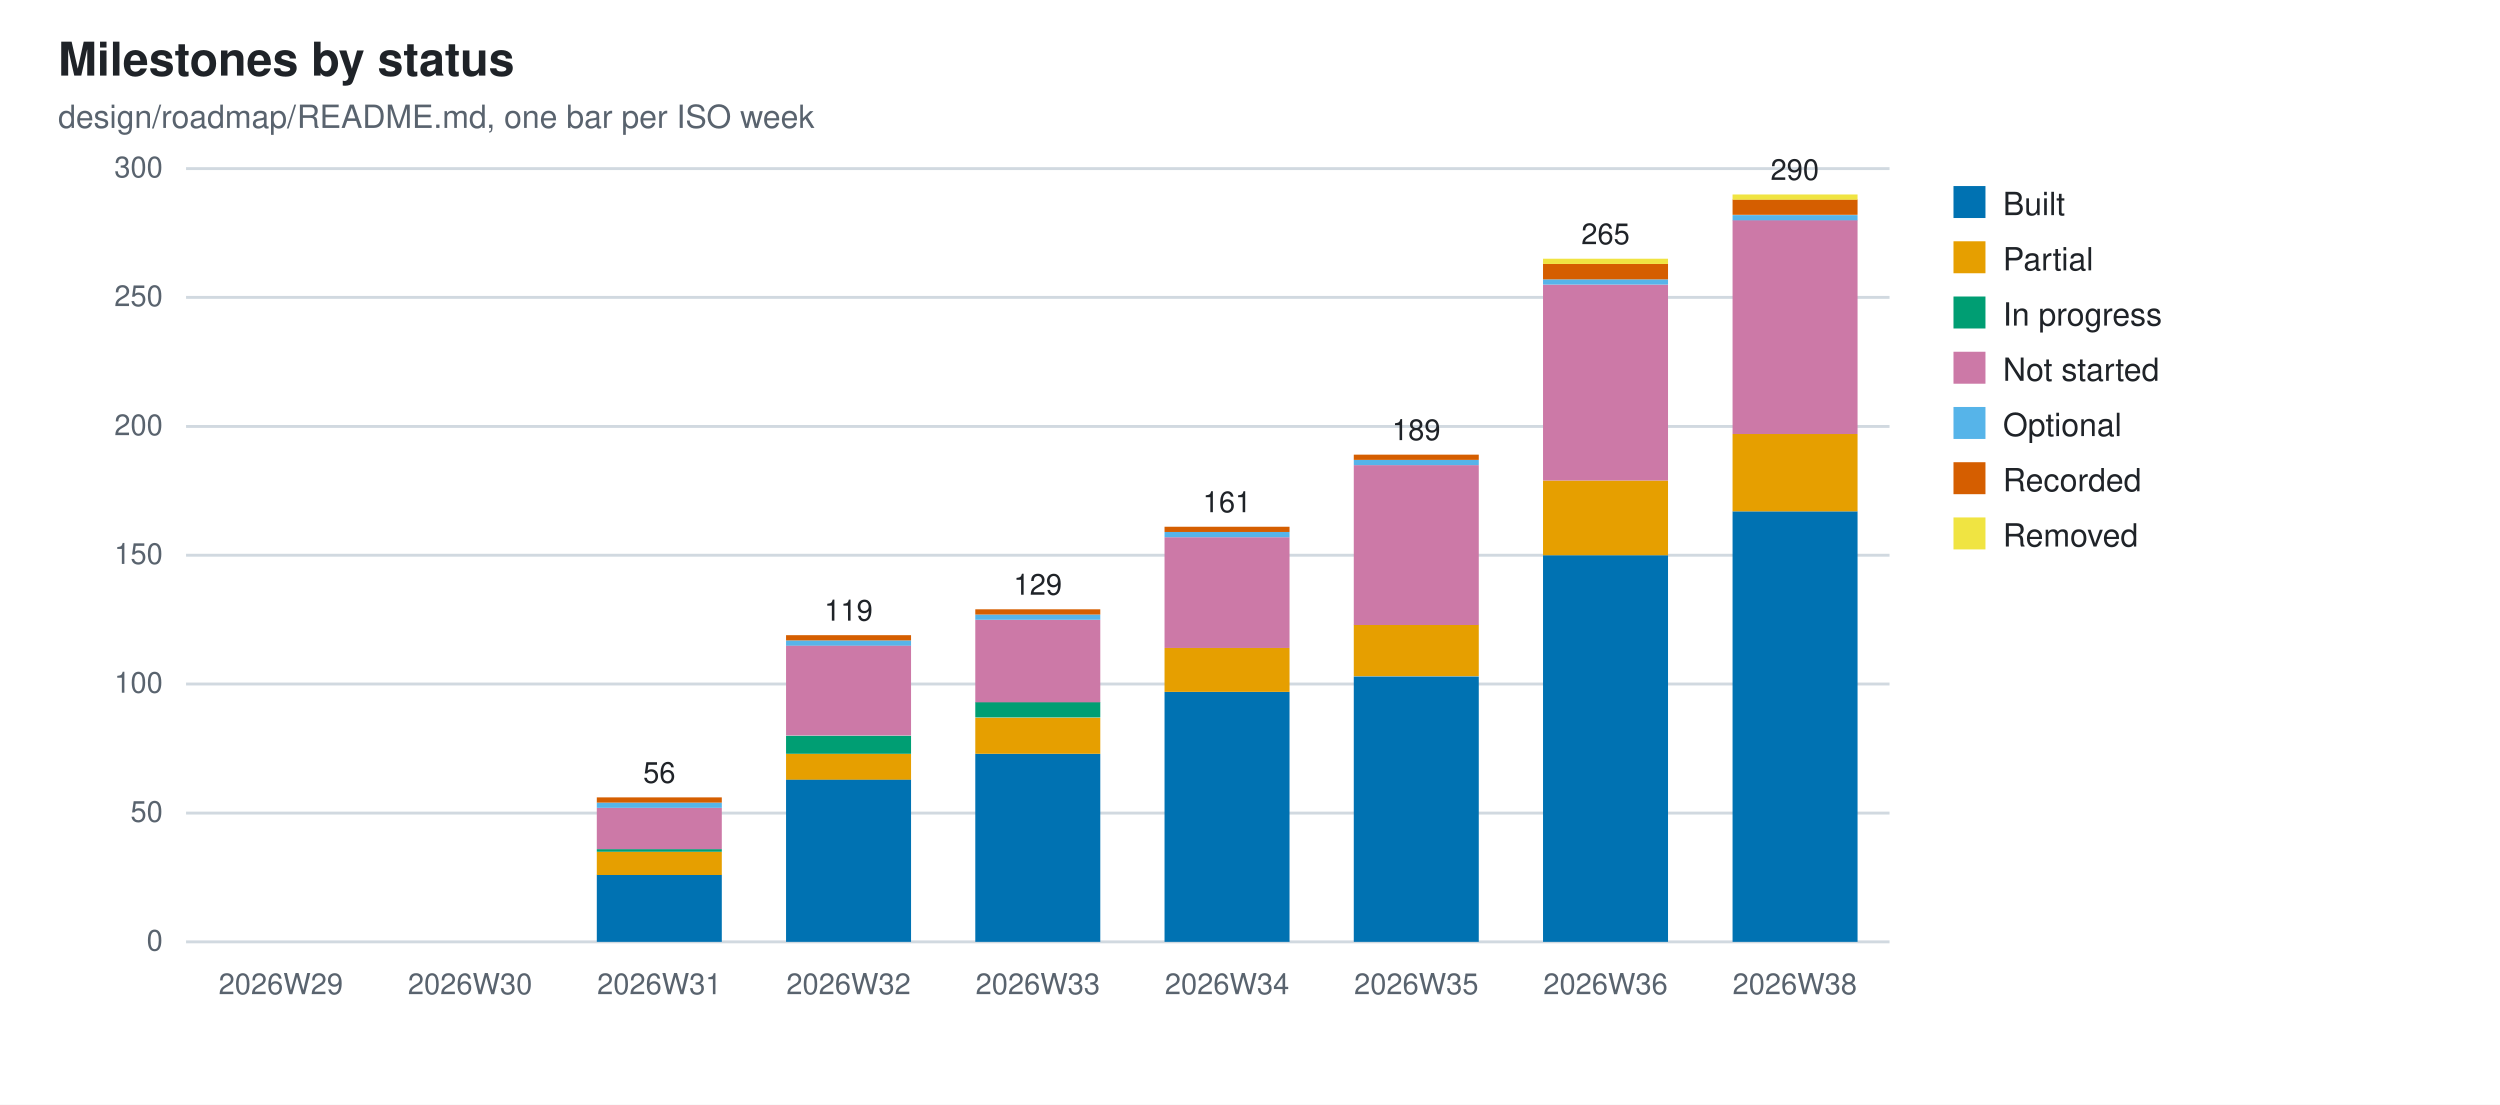
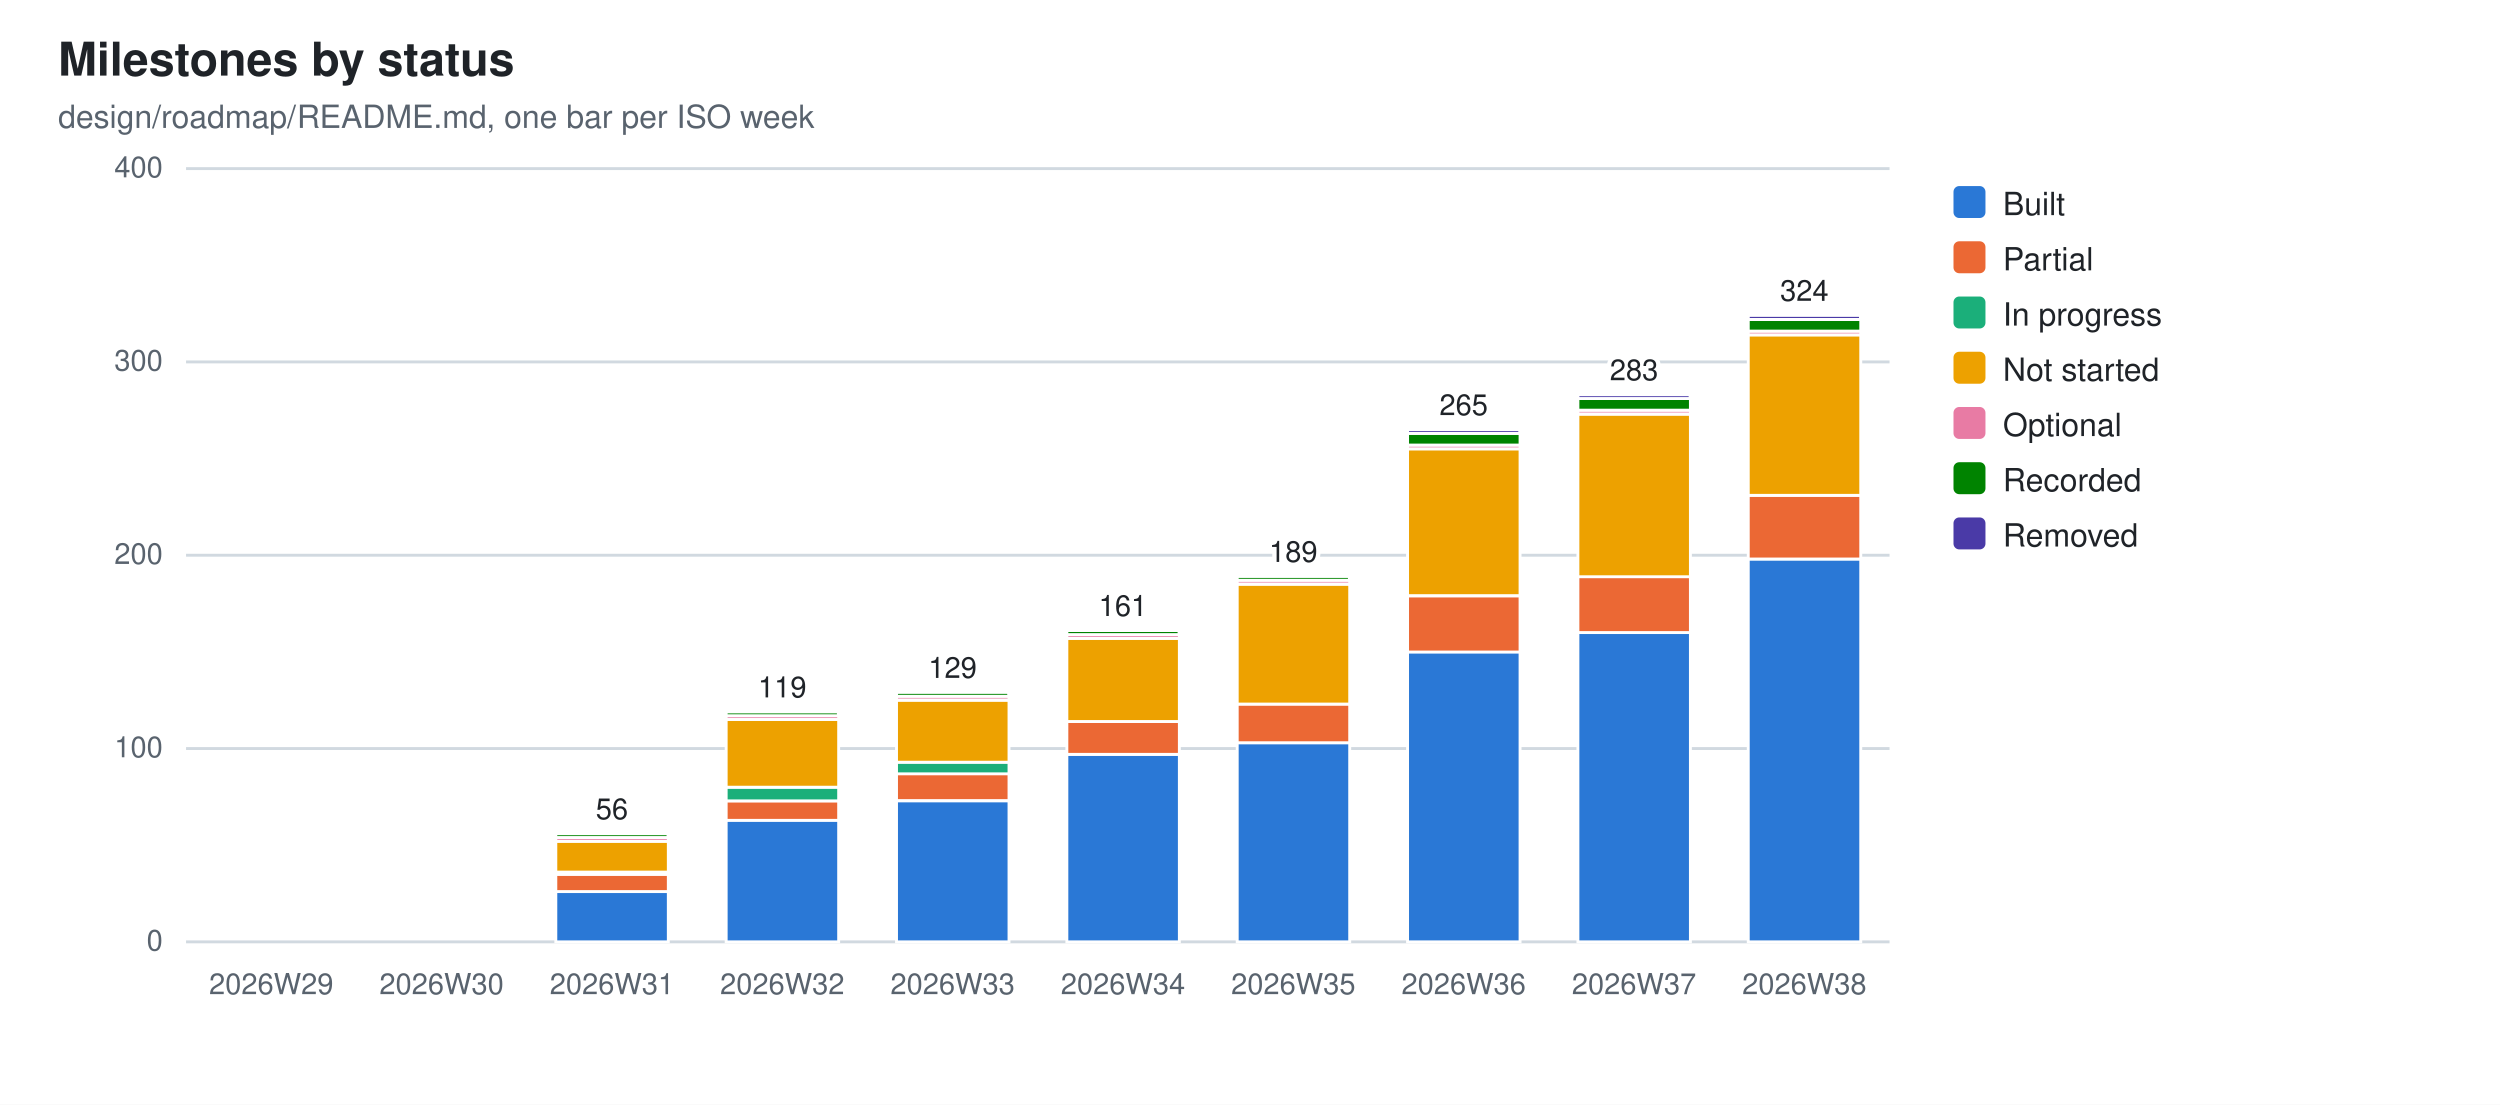
<svg xmlns="http://www.w3.org/2000/svg" width="860" height="380" viewBox="0 0 860 380" role="img" aria-label="Milestones by status">
  <style>
  .bg{fill:#ffffff} .fg{fill:#1f2328} .mut{fill:#59636e} .grid{stroke:#d1d9e0}
+   .seg{stroke:#ffffff;stroke-width:1}
+   .val{paint-order:stroke;stroke:#ffffff;stroke-width:3px;stroke-linejoin:round}
+   .s0{fill:#2a78d6}  .s1{fill:#eb6834}  .s2{fill:#1baf7a}  .s3{fill:#eda100}  .s4{fill:#e87ba4}  .s5{fill:#008300}  .s6{fill:#4a3aa7}
  @media (prefers-color-scheme: dark){
-     .bg{fill:#0d1117} .fg{fill:#e6edf3} .mut{fill:#9198a1} .grid{stroke:#30363d}}
+     .bg{fill:#0d1117} .fg{fill:#e6edf3} .mut{fill:#9198a1} .grid{stroke:#30363d}
+     .seg{stroke:#0d1117} .val{stroke:#0d1117} .s0{fill:#3987e5} .s1{fill:#d95926} .s2{fill:#199e70} .s3{fill:#c98500} .s4{fill:#d55181} .s5{fill:#008300} .s6{fill:#9085e9}}
  text{font-family:-apple-system,BlinkMacSystemFont,"Segoe UI",Helvetica,Arial,sans-serif}
</style>
  <rect class="bg" width="860" height="380" />
  <text class="fg" x="20" y="26" font-size="16" font-weight="600">Milestones by status</text>
  <text class="mut" x="20" y="44" font-size="11">design/roadmap/README.md, one bar per ISO week</text>
  <line class="grid" x1="64" y1="324.0" x2="650.0" y2="324.0" stroke-width="1" />
  <text class="mut" x="56" y="327.0" font-size="10" text-anchor="end">0</text>
-   <line class="grid" x1="64" y1="279.7" x2="650.0" y2="279.7" stroke-width="1" />
-   <text class="mut" x="56" y="282.7" font-size="10" text-anchor="end">50</text>
-   <line class="grid" x1="64" y1="235.3" x2="650.0" y2="235.3" stroke-width="1" />
-   <text class="mut" x="56" y="238.3" font-size="10" text-anchor="end">100</text>
+   <line class="grid" x1="64" y1="257.5" x2="650.0" y2="257.5" stroke-width="1" />
+   <text class="mut" x="56" y="260.5" font-size="10" text-anchor="end">100</text>
  <line class="grid" x1="64" y1="191.0" x2="650.0" y2="191.0" stroke-width="1" />
-   <text class="mut" x="56" y="194.0" font-size="10" text-anchor="end">150</text>
-   <line class="grid" x1="64" y1="146.7" x2="650.0" y2="146.7" stroke-width="1" />
-   <text class="mut" x="56" y="149.7" font-size="10" text-anchor="end">200</text>
-   <line class="grid" x1="64" y1="102.3" x2="650.0" y2="102.3" stroke-width="1" />
-   <text class="mut" x="56" y="105.3" font-size="10" text-anchor="end">250</text>
+   <text class="mut" x="56" y="194.0" font-size="10" text-anchor="end">200</text>
+   <line class="grid" x1="64" y1="124.5" x2="650.0" y2="124.5" stroke-width="1" />
+   <text class="mut" x="56" y="127.5" font-size="10" text-anchor="end">300</text>
  <line class="grid" x1="64" y1="58.0" x2="650.0" y2="58.0" stroke-width="1" />
-   <text class="mut" x="56" y="61.0" font-size="10" text-anchor="end">300</text>
-   <text class="mut" x="96.6" y="342" font-size="10" text-anchor="middle">2026W29</text>
-   <text class="mut" x="161.7" y="342" font-size="10" text-anchor="middle">2026W30</text>
-   <rect x="205.3" y="300.9" width="43.0" height="23.1" fill="#0072B2" />
-   <rect x="205.3" y="293.0" width="43.0" height="8.0" fill="#E69F00" />
-   <rect x="205.3" y="292.1" width="43.0" height="0.9" fill="#009E73" />
-   <rect x="205.3" y="277.9" width="43.0" height="14.2" fill="#CC79A7" />
-   <rect x="205.3" y="276.1" width="43.0" height="1.8" fill="#56B4E9" />
-   <rect x="205.3" y="274.3" width="43.0" height="1.8" fill="#D55E00" />
-   <text class="mut" x="226.8" y="342" font-size="10" text-anchor="middle">2026W31</text>
-   <text class="fg" x="226.8" y="269.3" font-size="10" text-anchor="middle">56</text>
-   <rect x="270.4" y="268.1" width="43.0" height="55.9" fill="#0072B2" />
-   <rect x="270.4" y="259.3" width="43.0" height="8.9" fill="#E69F00" />
-   <rect x="270.4" y="253.1" width="43.0" height="6.2" fill="#009E73" />
-   <rect x="270.4" y="222.0" width="43.0" height="31.0" fill="#CC79A7" />
-   <rect x="270.4" y="220.3" width="43.0" height="1.8" fill="#56B4E9" />
-   <rect x="270.4" y="218.5" width="43.0" height="1.8" fill="#D55E00" />
-   <text class="mut" x="291.9" y="342" font-size="10" text-anchor="middle">2026W32</text>
-   <text class="fg" x="291.9" y="213.5" font-size="10" text-anchor="middle">119</text>
-   <rect x="335.5" y="259.3" width="43.0" height="64.7" fill="#0072B2" />
-   <rect x="335.5" y="246.9" width="43.0" height="12.4" fill="#E69F00" />
-   <rect x="335.5" y="241.5" width="43.0" height="5.3" fill="#009E73" />
-   <rect x="335.5" y="213.2" width="43.0" height="28.4" fill="#CC79A7" />
-   <rect x="335.5" y="211.4" width="43.0" height="1.8" fill="#56B4E9" />
-   <rect x="335.5" y="209.6" width="43.0" height="1.8" fill="#D55E00" />
-   <text class="mut" x="357.0" y="342" font-size="10" text-anchor="middle">2026W33</text>
-   <text class="fg" x="357.0" y="204.6" font-size="10" text-anchor="middle">129</text>
-   <rect x="400.6" y="238.0" width="43.0" height="86.0" fill="#0072B2" />
-   <rect x="400.6" y="222.9" width="43.0" height="15.1" fill="#E69F00" />
-   <rect x="400.6" y="184.8" width="43.0" height="38.1" fill="#CC79A7" />
-   <rect x="400.6" y="183.0" width="43.0" height="1.8" fill="#56B4E9" />
-   <rect x="400.6" y="181.2" width="43.0" height="1.8" fill="#D55E00" />
-   <text class="mut" x="422.1" y="342" font-size="10" text-anchor="middle">2026W34</text>
-   <text class="fg" x="422.1" y="176.2" font-size="10" text-anchor="middle">161</text>
-   <rect x="465.7" y="232.7" width="43.0" height="91.3" fill="#0072B2" />
-   <rect x="465.7" y="214.9" width="43.0" height="17.7" fill="#E69F00" />
-   <rect x="465.7" y="160.0" width="43.0" height="55.0" fill="#CC79A7" />
-   <rect x="465.7" y="158.2" width="43.0" height="1.8" fill="#56B4E9" />
-   <rect x="465.7" y="156.4" width="43.0" height="1.8" fill="#D55E00" />
-   <text class="mut" x="487.2" y="342" font-size="10" text-anchor="middle">2026W35</text>
-   <text class="fg" x="487.2" y="151.4" font-size="10" text-anchor="middle">189</text>
-   <rect x="530.8" y="191.0" width="43.0" height="133.0" fill="#0072B2" />
-   <rect x="530.8" y="165.3" width="43.0" height="25.7" fill="#E69F00" />
-   <rect x="530.8" y="97.9" width="43.0" height="67.4" fill="#CC79A7" />
-   <rect x="530.8" y="96.1" width="43.0" height="1.8" fill="#56B4E9" />
-   <rect x="530.8" y="90.8" width="43.0" height="5.3" fill="#D55E00" />
-   <rect x="530.8" y="89.0" width="43.0" height="1.8" fill="#F0E442" />
-   <text class="mut" x="552.3" y="342" font-size="10" text-anchor="middle">2026W36</text>
-   <text class="fg" x="552.3" y="84.0" font-size="10" text-anchor="middle">265</text>
-   <rect x="596.0" y="175.9" width="43.0" height="148.1" fill="#0072B2" />
-   <rect x="596.0" y="149.3" width="43.0" height="26.6" fill="#E69F00" />
-   <rect x="596.0" y="75.7" width="43.0" height="73.6" fill="#CC79A7" />
-   <rect x="596.0" y="74.0" width="43.0" height="1.8" fill="#56B4E9" />
-   <rect x="596.0" y="68.6" width="43.0" height="5.3" fill="#D55E00" />
-   <rect x="596.0" y="66.9" width="43.0" height="1.8" fill="#F0E442" />
-   <text class="mut" x="617.4" y="342" font-size="10" text-anchor="middle">2026W38</text>
-   <text class="fg" x="617.4" y="61.9" font-size="10" text-anchor="middle">290</text>
-   <rect x="672" y="64" width="11" height="11" fill="#0072B2" />
-   <text class="fg" x="689" y="74" font-size="11">Built</text>
-   <rect x="672" y="83" width="11" height="11" fill="#E69F00" />
-   <text class="fg" x="689" y="93" font-size="11">Partial</text>
-   <rect x="672" y="102" width="11" height="11" fill="#009E73" />
-   <text class="fg" x="689" y="112" font-size="11">In progress</text>
-   <rect x="672" y="121" width="11" height="11" fill="#CC79A7" />
-   <text class="fg" x="689" y="131" font-size="11">Not started</text>
-   <rect x="672" y="140" width="11" height="11" fill="#56B4E9" />
-   <text class="fg" x="689" y="150" font-size="11">Optional</text>
-   <rect x="672" y="159" width="11" height="11" fill="#D55E00" />
-   <text class="fg" x="689" y="169" font-size="11">Recorded</text>
-   <rect x="672" y="178" width="11" height="11" fill="#F0E442" />
-   <text class="fg" x="689" y="188" font-size="11">Removed</text>
+   <text class="mut" x="56" y="61.0" font-size="10" text-anchor="end">400</text>
+   <text class="mut" x="93.3" y="342" font-size="10" text-anchor="middle">2026W29</text>
+   <text class="mut" x="151.9" y="342" font-size="10" text-anchor="middle">2026W30</text>
+   <rect class="seg s0" x="191.2" y="306.7" width="38.7" height="17.3" />
+   <rect class="seg s1" x="191.2" y="300.7" width="38.7" height="6.0" />
+   <rect class="seg s2" x="191.2" y="300.1" width="38.7" height="0.7" />
+   <rect class="seg s3" x="191.2" y="289.4" width="38.7" height="10.6" />
+   <rect class="seg s4" x="191.2" y="288.1" width="38.7" height="1.3" />
+   <path class="seg s5" d="M191.2,288.1 V287.4 Q191.2,286.8 191.8,286.8 H229.2 Q229.8,286.8 229.8,287.4 V288.1 Z" />
+   <text class="mut" x="210.5" y="342" font-size="10" text-anchor="middle">2026W31</text>
+   <text class="fg val" x="210.5" y="281.8" font-size="10" text-anchor="middle">56</text>
+   <rect class="seg s0" x="249.8" y="282.1" width="38.7" height="41.9" />
+   <rect class="seg s1" x="249.8" y="275.5" width="38.7" height="6.7" />
+   <rect class="seg s2" x="249.8" y="270.8" width="38.7" height="4.7" />
+   <rect class="seg s3" x="249.8" y="247.5" width="38.7" height="23.3" />
+   <rect class="seg s4" x="249.8" y="246.2" width="38.7" height="1.3" />
+   <path class="seg s5" d="M249.8,246.2 V245.5 Q249.8,244.9 250.4,244.9 H287.8 Q288.4,244.9 288.4,245.5 V246.2 Z" />
+   <text class="mut" x="269.1" y="342" font-size="10" text-anchor="middle">2026W32</text>
+   <text class="fg val" x="269.1" y="239.9" font-size="10" text-anchor="middle">119</text>
+   <rect class="seg s0" x="308.4" y="275.5" width="38.7" height="48.5" />
+   <rect class="seg s1" x="308.4" y="266.1" width="38.7" height="9.3" />
+   <rect class="seg s2" x="308.4" y="262.2" width="38.7" height="4.0" />
+   <rect class="seg s3" x="308.4" y="240.9" width="38.7" height="21.3" />
+   <rect class="seg s4" x="308.4" y="239.5" width="38.7" height="1.3" />
+   <path class="seg s5" d="M308.4,239.5 V238.9 Q308.4,238.2 309.0,238.2 H346.4 Q347.0,238.2 347.0,238.9 V239.5 Z" />
+   <text class="mut" x="327.7" y="342" font-size="10" text-anchor="middle">2026W33</text>
+   <text class="fg val" x="327.7" y="233.2" font-size="10" text-anchor="middle">129</text>
+   <rect class="seg s0" x="367.0" y="259.5" width="38.7" height="64.5" />
+   <rect class="seg s1" x="367.0" y="248.2" width="38.7" height="11.3" />
+   <rect class="seg s3" x="367.0" y="219.6" width="38.7" height="28.6" />
+   <rect class="seg s4" x="367.0" y="218.3" width="38.7" height="1.3" />
+   <path class="seg s5" d="M367.0,218.3 V217.6 Q367.0,216.9 367.6,216.9 H405.0 Q405.6,216.9 405.6,217.6 V218.3 Z" />
+   <text class="mut" x="386.3" y="342" font-size="10" text-anchor="middle">2026W34</text>
+   <text class="fg val" x="386.3" y="211.9" font-size="10" text-anchor="middle">161</text>
+   <rect class="seg s0" x="425.6" y="255.5" width="38.7" height="68.5" />
+   <rect class="seg s1" x="425.6" y="242.2" width="38.7" height="13.3" />
+   <rect class="seg s3" x="425.6" y="201.0" width="38.7" height="41.2" />
+   <rect class="seg s4" x="425.6" y="199.6" width="38.7" height="1.3" />
+   <path class="seg s5" d="M425.6,199.6 V199.0 Q425.6,198.3 426.2,198.3 H463.6 Q464.2,198.3 464.2,199.0 V199.6 Z" />
+   <text class="mut" x="444.9" y="342" font-size="10" text-anchor="middle">2026W35</text>
+   <text class="fg val" x="444.9" y="193.3" font-size="10" text-anchor="middle">189</text>
+   <rect class="seg s0" x="484.2" y="224.2" width="38.7" height="99.8" />
+   <rect class="seg s1" x="484.2" y="205.0" width="38.7" height="19.3" />
+   <rect class="seg s3" x="484.2" y="154.4" width="38.7" height="50.5" />
+   <rect class="seg s4" x="484.2" y="153.1" width="38.7" height="1.3" />
+   <rect class="seg s5" x="484.2" y="149.1" width="38.7" height="4.0" />
+   <path class="seg s6" d="M484.2,149.1 V148.4 Q484.2,147.8 484.8,147.8 H522.2 Q522.8,147.8 522.8,148.4 V149.1 Z" />
+   <text class="mut" x="503.5" y="342" font-size="10" text-anchor="middle">2026W36</text>
+   <text class="fg val" x="503.5" y="142.8" font-size="10" text-anchor="middle">265</text>
+   <rect class="seg s0" x="542.8" y="217.6" width="38.7" height="106.4" />
+   <rect class="seg s1" x="542.8" y="198.3" width="38.7" height="19.3" />
+   <rect class="seg s3" x="542.8" y="142.5" width="38.7" height="55.9" />
+   <rect class="seg s4" x="542.8" y="141.1" width="38.7" height="1.3" />
+   <rect class="seg s5" x="542.8" y="137.1" width="38.7" height="4.0" />
+   <path class="seg s6" d="M542.8,137.1 V136.5 Q542.8,135.8 543.4,135.8 H580.8 Q581.4,135.8 581.4,136.5 V137.1 Z" />
+   <text class="mut" x="562.1" y="342" font-size="10" text-anchor="middle">2026W37</text>
+   <text class="fg val" x="562.1" y="130.8" font-size="10" text-anchor="middle">283</text>
+   <rect class="seg s0" x="601.4" y="192.3" width="38.7" height="131.7" />
+   <rect class="seg s1" x="601.4" y="170.4" width="38.7" height="21.9" />
+   <rect class="seg s3" x="601.4" y="115.2" width="38.7" height="55.2" />
+   <rect class="seg s4" x="601.4" y="113.9" width="38.7" height="1.3" />
+   <rect class="seg s5" x="601.4" y="109.9" width="38.7" height="4.0" />
+   <path class="seg s6" d="M601.4,109.9 V109.2 Q601.4,108.5 602.0,108.5 H639.4 Q640.0,108.5 640.0,109.2 V109.9 Z" />
+   <text class="mut" x="620.7" y="342" font-size="10" text-anchor="middle">2026W38</text>
+   <text class="fg val" x="620.7" y="103.5" font-size="10" text-anchor="middle">324</text>
+   <rect class="s0" x="672" y="64" width="11" height="11" rx="2" />
+   <text class="fg" y="74" font-size="11">
+     <tspan x="689" dy="0">Built</tspan>
+   </text>
+   <rect class="s1" x="672" y="83" width="11" height="11" rx="2" />
+   <text class="fg" y="93" font-size="11">
+     <tspan x="689" dy="0">Partial</tspan>
+   </text>
+   <rect class="s2" x="672" y="102" width="11" height="11" rx="2" />
+   <text class="fg" y="112" font-size="11">
+     <tspan x="689" dy="0">In progress</tspan>
+   </text>
+   <rect class="s3" x="672" y="121" width="11" height="11" rx="2" />
+   <text class="fg" y="131" font-size="11">
+     <tspan x="689" dy="0">Not started</tspan>
+   </text>
+   <rect class="s4" x="672" y="140" width="11" height="11" rx="2" />
+   <text class="fg" y="150" font-size="11">
+     <tspan x="689" dy="0">Optional</tspan>
+   </text>
+   <rect class="s5" x="672" y="159" width="11" height="11" rx="2" />
+   <text class="fg" y="169" font-size="11">
+     <tspan x="689" dy="0">Recorded</tspan>
+   </text>
+   <rect class="s6" x="672" y="178" width="11" height="11" rx="2" />
+   <text class="fg" y="188" font-size="11">
+     <tspan x="689" dy="0">Removed</tspan>
+   </text>
</svg>
